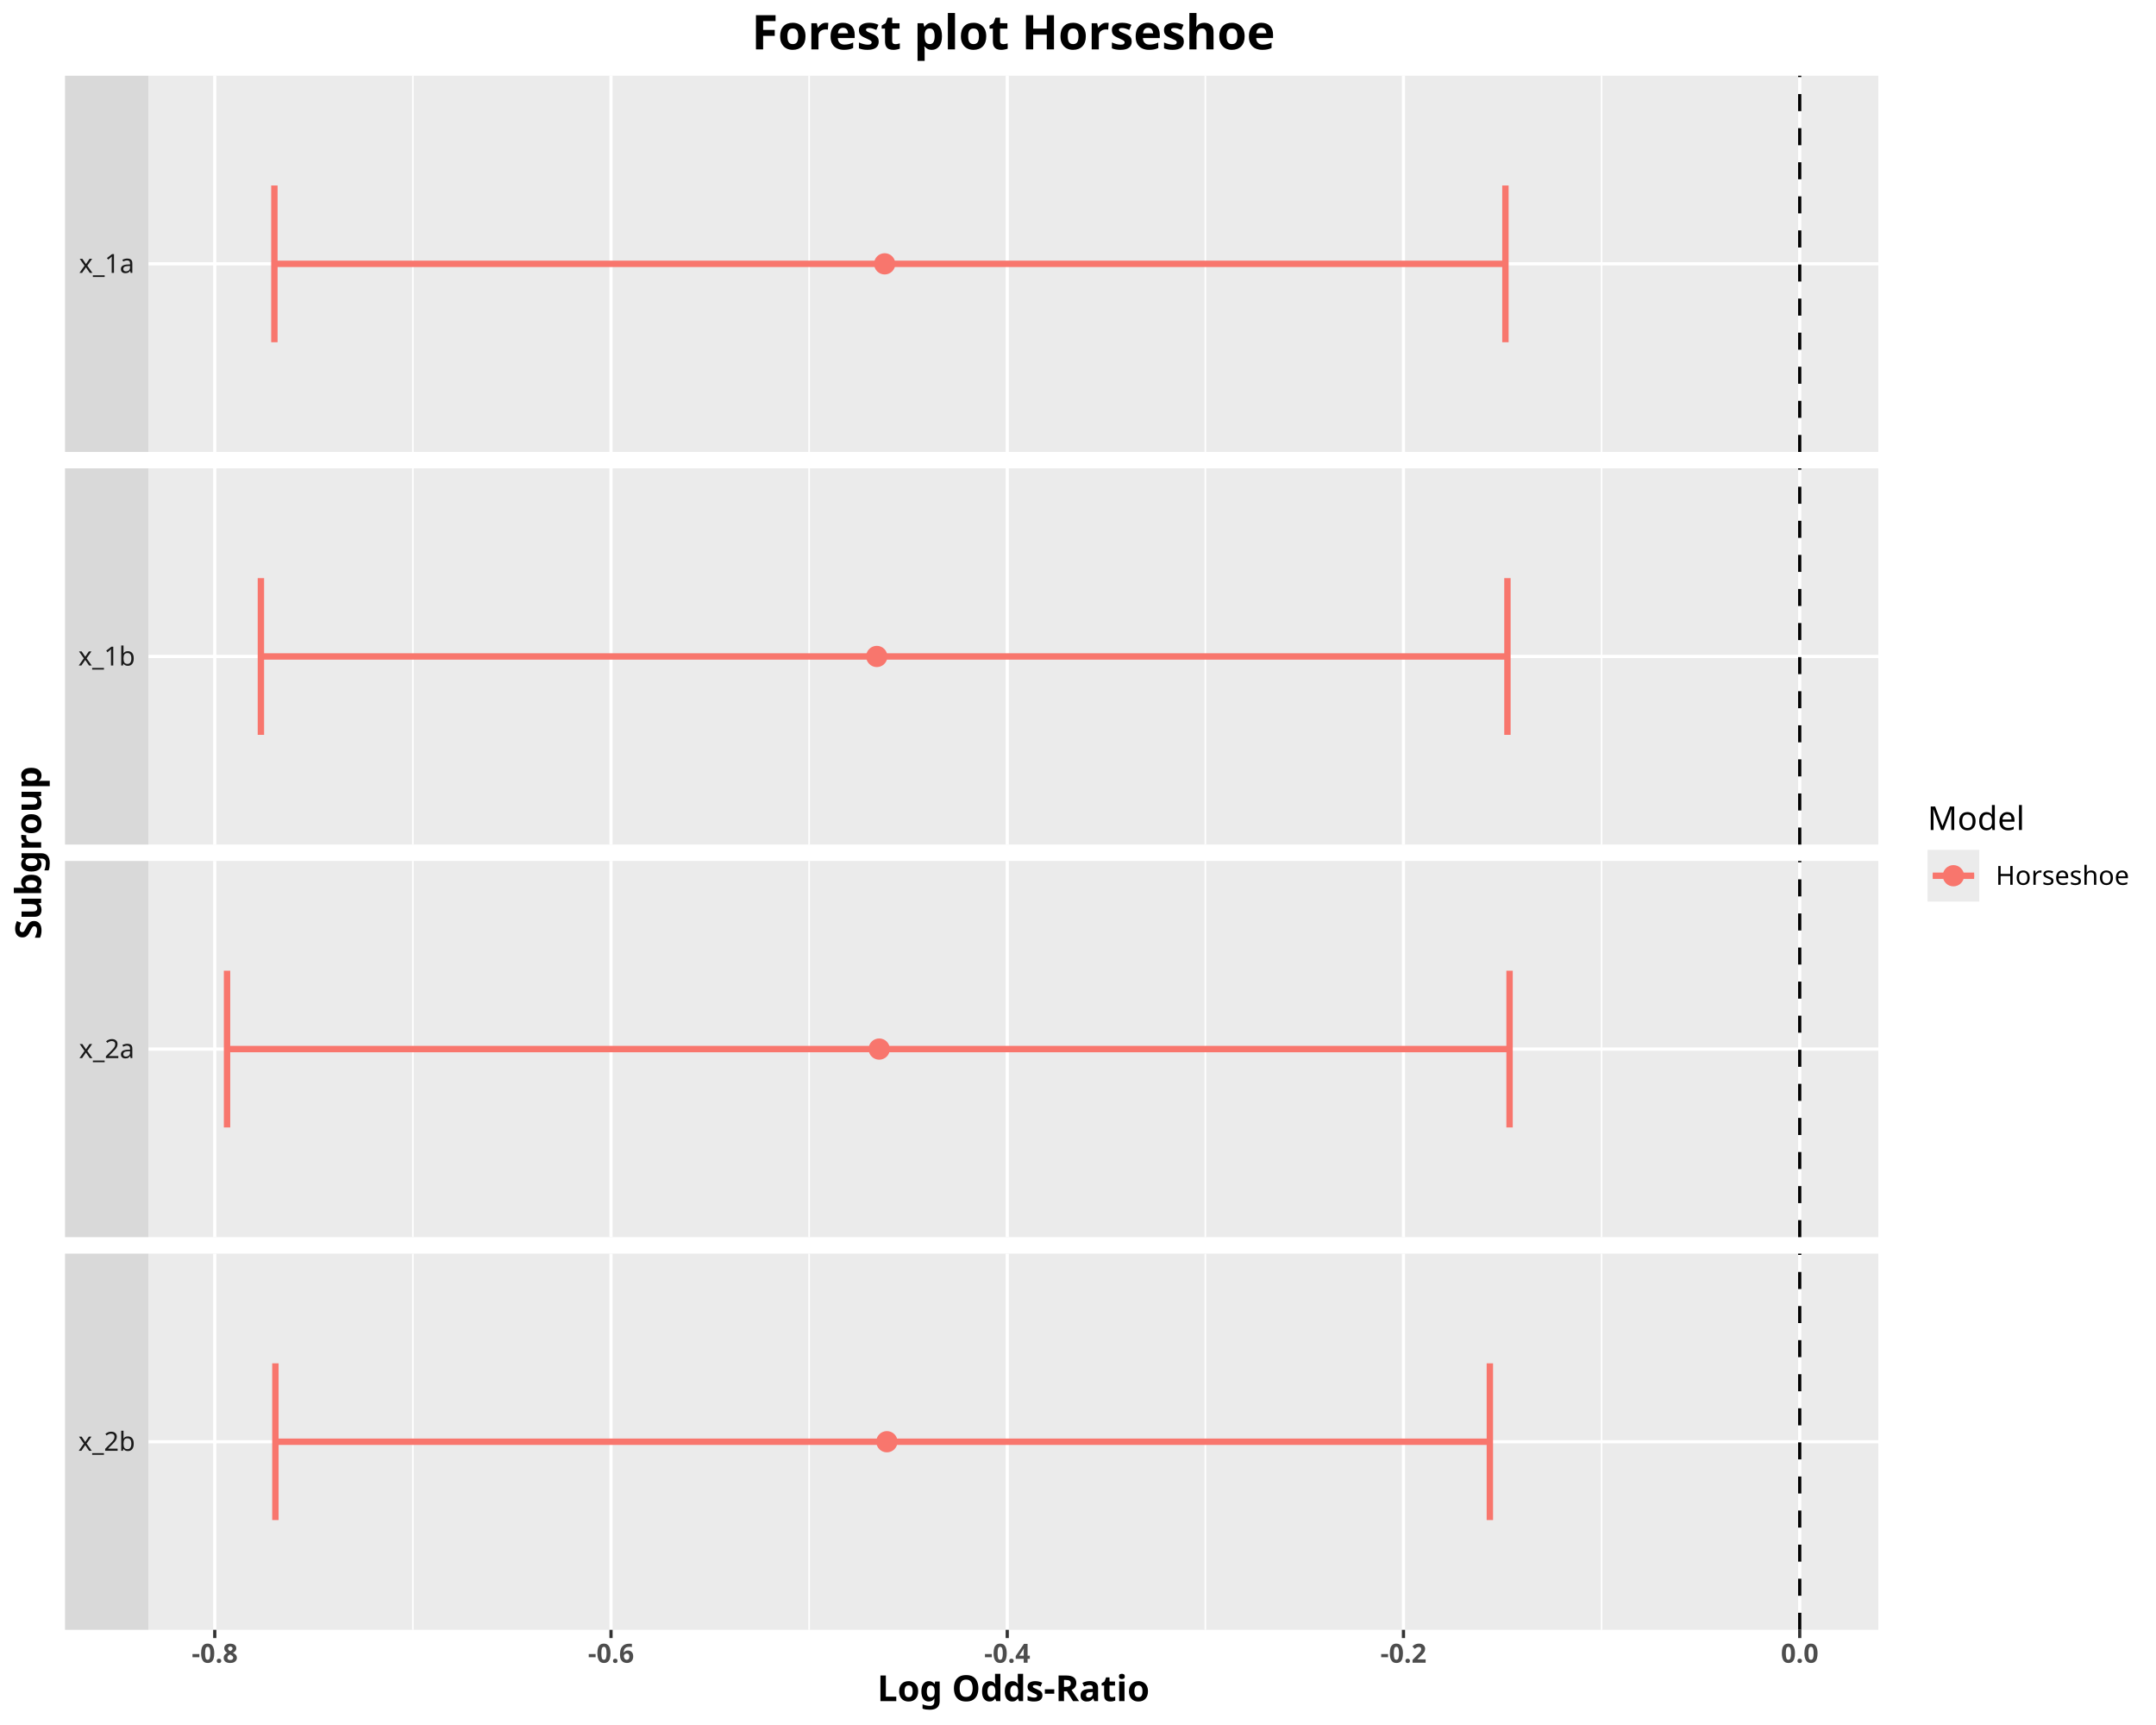
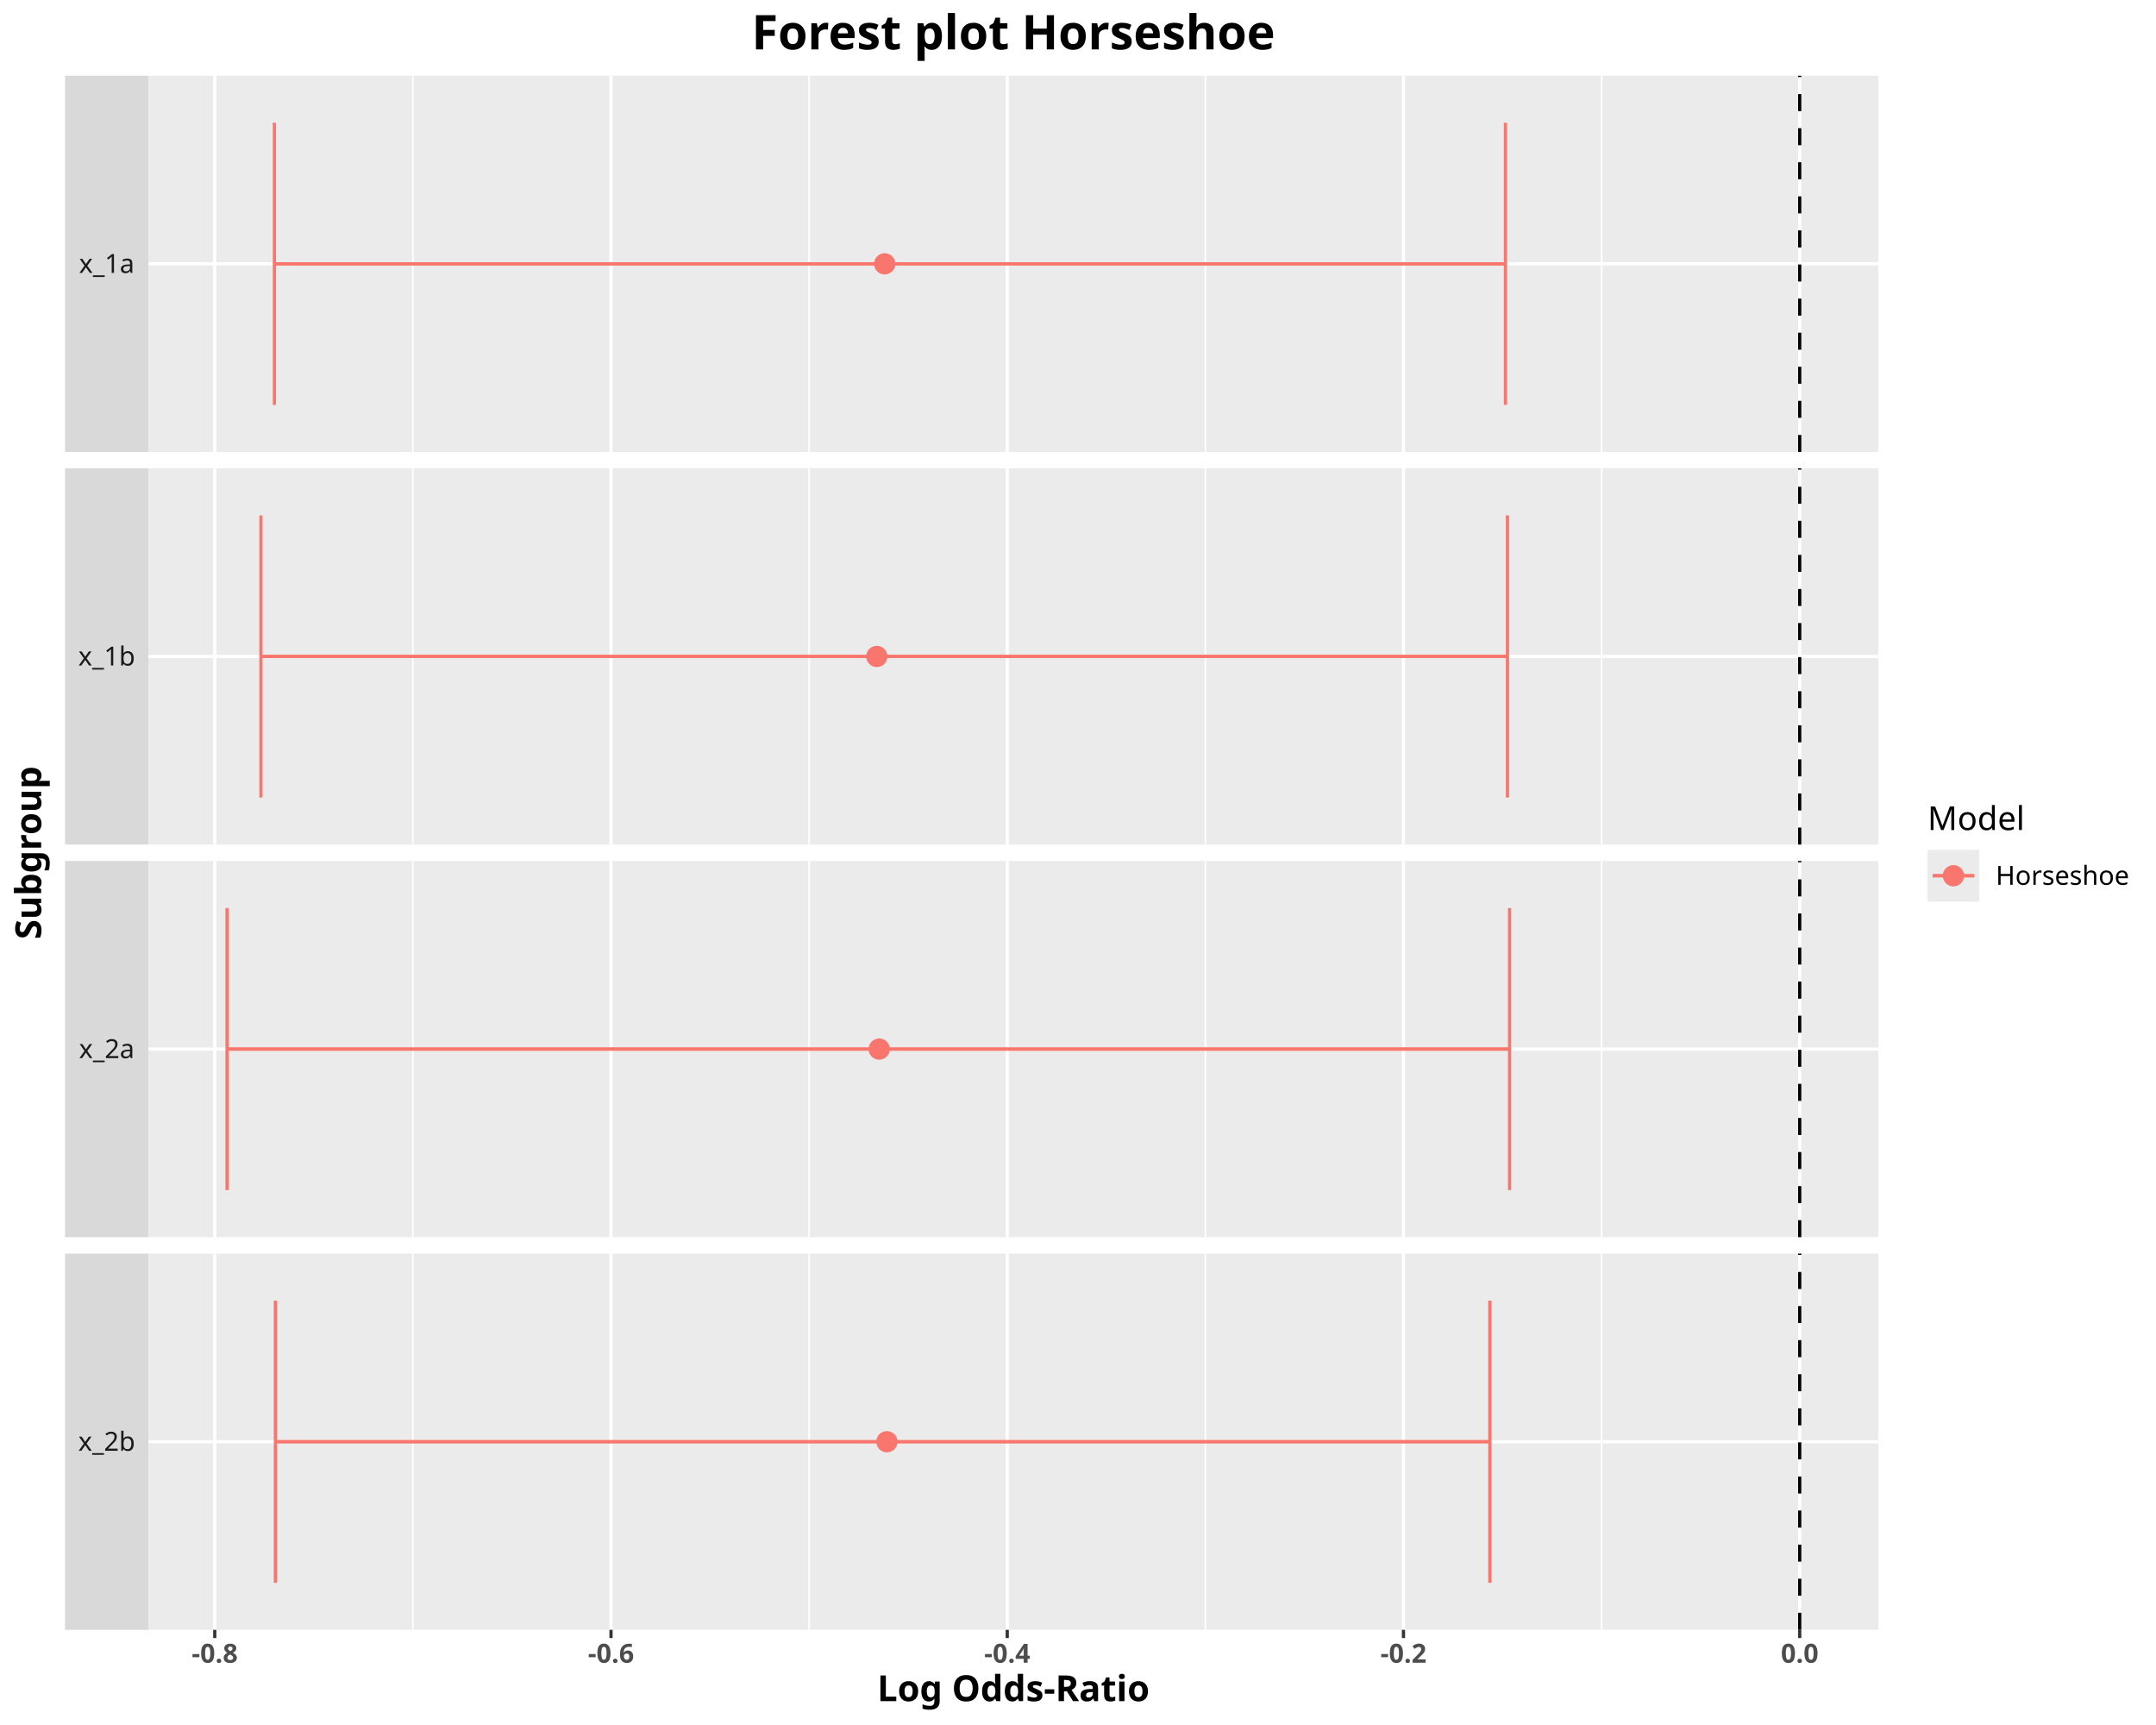
<svg xmlns="http://www.w3.org/2000/svg" class="svglite" data-engine-version="2.0" width="720.00pt" height="576.00pt" viewBox="0 0 720.00 576.00">
  <defs>
    <style type="text/css">
    .svglite line, .svglite polyline, .svglite polygon, .svglite path, .svglite rect, .svglite circle {
      fill: none;
      stroke: #000000;
      stroke-linecap: round;
      stroke-linejoin: round;
      stroke-miterlimit: 10.00;
    }
  </style>
  </defs>
  <rect width="100%" height="100%" style="stroke: none; fill: #FFFFFF;" />
  <defs>
    <clipPath id="cpMC4wMHw3MjAuMDB8MC4wMHw1NzYuMDA=">
      <rect x="0.00" y="0.00" width="720.00" height="576.00" />
    </clipPath>
  </defs>
  <g clip-path="url(#cpMC4wMHw3MjAuMDB8MC4wMHw1NzYuMDA=)">
    <rect x="0.00" y="0.00" width="720.00" height="576.00" style="stroke-width: 1.07; stroke: #FFFFFF; fill: #FFFFFF;" />
  </g>
  <defs>
    <clipPath id="cpNDkuNTZ8NjI3LjI4fDI1LjI5fDE1MC45MQ==">
      <rect x="49.56" y="25.29" width="577.71" height="125.62" />
    </clipPath>
  </defs>
  <g clip-path="url(#cpNDkuNTZ8NjI3LjI4fDI1LjI5fDE1MC45MQ==)">
    <rect x="49.56" y="25.29" width="577.71" height="125.62" style="stroke-width: 1.07; stroke: none; fill: #EBEBEB;" />
    <polyline points="137.88,150.91 137.88,25.29 " style="stroke-width: 0.53; stroke: #FFFFFF; stroke-linecap: butt;" />
    <polyline points="270.21,150.91 270.21,25.29 " style="stroke-width: 0.53; stroke: #FFFFFF; stroke-linecap: butt;" />
    <polyline points="402.53,150.91 402.53,25.29 " style="stroke-width: 0.53; stroke: #FFFFFF; stroke-linecap: butt;" />
    <polyline points="534.85,150.91 534.85,25.29 " style="stroke-width: 0.53; stroke: #FFFFFF; stroke-linecap: butt;" />
    <polyline points="49.56,88.10 627.28,88.10 " style="stroke-width: 1.07; stroke: #FFFFFF; stroke-linecap: butt;" />
    <polyline points="71.72,150.91 71.72,25.29 " style="stroke-width: 1.07; stroke: #FFFFFF; stroke-linecap: butt;" />
    <polyline points="204.05,150.91 204.05,25.29 " style="stroke-width: 1.07; stroke: #FFFFFF; stroke-linecap: butt;" />
    <polyline points="336.37,150.91 336.37,25.29 " style="stroke-width: 1.07; stroke: #FFFFFF; stroke-linecap: butt;" />
    <polyline points="468.69,150.91 468.69,25.29 " style="stroke-width: 1.07; stroke: #FFFFFF; stroke-linecap: butt;" />
    <polyline points="601.02,150.91 601.02,25.29 " style="stroke-width: 1.07; stroke: #FFFFFF; stroke-linecap: butt;" />
    <line x1="91.63" y1="88.10" x2="502.74" y2="88.10" style="stroke-width: 1.07; stroke: #F8766D; stroke-linecap: butt;" />
    <circle cx="295.44" cy="88.10" r="2.84" style="stroke-width: 1.42; stroke: #F8766D; fill: #F8766D;" />
-     <polyline points="502.74,114.27 502.74,61.93 " style="stroke-width: 2.13; stroke: #F8766D; stroke-linecap: butt;" />
-     <polyline points="502.74,88.10 91.63,88.10 " style="stroke-width: 2.13; stroke: #F8766D; stroke-linecap: butt;" />
-     <polyline points="91.63,114.27 91.63,61.93 " style="stroke-width: 2.13; stroke: #F8766D; stroke-linecap: butt;" />
+     <polyline points="502.74,135.21 502.74,40.99 " style="stroke-width: 1.07; stroke: #F8766D; stroke-linecap: butt;" />
+     <polyline points="502.74,88.10 91.63,88.10 " style="stroke-width: 1.07; stroke: #F8766D; stroke-linecap: butt;" />
+     <polyline points="91.63,135.21 91.63,40.99 " style="stroke-width: 1.07; stroke: #F8766D; stroke-linecap: butt;" />
    <line x1="601.02" y1="150.91" x2="601.02" y2="25.29" style="stroke-width: 1.07; stroke-dasharray: 5.69,5.69; stroke-linecap: butt;" />
  </g>
  <g clip-path="url(#cpMC4wMHw3MjAuMDB8MC4wMHw1NzYuMDA=)">
</g>
  <defs>
    <clipPath id="cpNDkuNTZ8NjI3LjI4fDE1Ni4zOXwyODIuMDE=">
      <rect x="49.56" y="156.39" width="577.71" height="125.62" />
    </clipPath>
  </defs>
  <g clip-path="url(#cpNDkuNTZ8NjI3LjI4fDE1Ni4zOXwyODIuMDE=)">
    <rect x="49.56" y="156.39" width="577.71" height="125.62" style="stroke-width: 1.07; stroke: none; fill: #EBEBEB;" />
    <polyline points="137.88,282.01 137.88,156.39 " style="stroke-width: 0.53; stroke: #FFFFFF; stroke-linecap: butt;" />
    <polyline points="270.21,282.01 270.21,156.39 " style="stroke-width: 0.53; stroke: #FFFFFF; stroke-linecap: butt;" />
    <polyline points="402.53,282.01 402.53,156.39 " style="stroke-width: 0.53; stroke: #FFFFFF; stroke-linecap: butt;" />
    <polyline points="534.85,282.01 534.85,156.39 " style="stroke-width: 0.53; stroke: #FFFFFF; stroke-linecap: butt;" />
    <polyline points="49.56,219.20 627.28,219.20 " style="stroke-width: 1.07; stroke: #FFFFFF; stroke-linecap: butt;" />
    <polyline points="71.72,282.01 71.72,156.39 " style="stroke-width: 1.07; stroke: #FFFFFF; stroke-linecap: butt;" />
    <polyline points="204.05,282.01 204.05,156.39 " style="stroke-width: 1.07; stroke: #FFFFFF; stroke-linecap: butt;" />
    <polyline points="336.37,282.01 336.37,156.39 " style="stroke-width: 1.07; stroke: #FFFFFF; stroke-linecap: butt;" />
    <polyline points="468.69,282.01 468.69,156.39 " style="stroke-width: 1.07; stroke: #FFFFFF; stroke-linecap: butt;" />
    <polyline points="601.02,282.01 601.02,156.39 " style="stroke-width: 1.07; stroke: #FFFFFF; stroke-linecap: butt;" />
    <line x1="87.13" y1="219.20" x2="503.41" y2="219.20" style="stroke-width: 1.07; stroke: #F8766D; stroke-linecap: butt;" />
    <circle cx="292.80" cy="219.20" r="2.84" style="stroke-width: 1.42; stroke: #F8766D; fill: #F8766D;" />
-     <polyline points="503.41,245.37 503.41,193.03 " style="stroke-width: 2.13; stroke: #F8766D; stroke-linecap: butt;" />
-     <polyline points="503.41,219.20 87.13,219.20 " style="stroke-width: 2.13; stroke: #F8766D; stroke-linecap: butt;" />
-     <polyline points="87.13,245.37 87.13,193.03 " style="stroke-width: 2.13; stroke: #F8766D; stroke-linecap: butt;" />
+     <polyline points="503.41,266.31 503.41,172.10 " style="stroke-width: 1.07; stroke: #F8766D; stroke-linecap: butt;" />
+     <polyline points="503.41,219.20 87.13,219.20 " style="stroke-width: 1.07; stroke: #F8766D; stroke-linecap: butt;" />
+     <polyline points="87.13,266.31 87.13,172.10 " style="stroke-width: 1.07; stroke: #F8766D; stroke-linecap: butt;" />
    <line x1="601.02" y1="282.01" x2="601.02" y2="156.39" style="stroke-width: 1.07; stroke-dasharray: 5.69,5.69; stroke-linecap: butt;" />
  </g>
  <g clip-path="url(#cpMC4wMHw3MjAuMDB8MC4wMHw1NzYuMDA=)">
</g>
  <defs>
    <clipPath id="cpNDkuNTZ8NjI3LjI4fDI4Ny40OXw0MTMuMTI=">
      <rect x="49.56" y="287.49" width="577.71" height="125.62" />
    </clipPath>
  </defs>
  <g clip-path="url(#cpNDkuNTZ8NjI3LjI4fDI4Ny40OXw0MTMuMTI=)">
    <rect x="49.56" y="287.49" width="577.71" height="125.62" style="stroke-width: 1.07; stroke: none; fill: #EBEBEB;" />
    <polyline points="137.88,413.12 137.88,287.49 " style="stroke-width: 0.53; stroke: #FFFFFF; stroke-linecap: butt;" />
    <polyline points="270.21,413.12 270.21,287.49 " style="stroke-width: 0.53; stroke: #FFFFFF; stroke-linecap: butt;" />
    <polyline points="402.53,413.12 402.53,287.49 " style="stroke-width: 0.53; stroke: #FFFFFF; stroke-linecap: butt;" />
    <polyline points="534.85,413.12 534.85,287.49 " style="stroke-width: 0.53; stroke: #FFFFFF; stroke-linecap: butt;" />
    <polyline points="49.56,350.30 627.28,350.30 " style="stroke-width: 1.07; stroke: #FFFFFF; stroke-linecap: butt;" />
    <polyline points="71.72,413.12 71.72,287.49 " style="stroke-width: 1.07; stroke: #FFFFFF; stroke-linecap: butt;" />
    <polyline points="204.05,413.12 204.05,287.49 " style="stroke-width: 1.07; stroke: #FFFFFF; stroke-linecap: butt;" />
    <polyline points="336.37,413.12 336.37,287.49 " style="stroke-width: 1.07; stroke: #FFFFFF; stroke-linecap: butt;" />
    <polyline points="468.69,413.12 468.69,287.49 " style="stroke-width: 1.07; stroke: #FFFFFF; stroke-linecap: butt;" />
    <polyline points="601.02,413.12 601.02,287.49 " style="stroke-width: 1.07; stroke: #FFFFFF; stroke-linecap: butt;" />
    <line x1="75.82" y1="350.30" x2="504.12" y2="350.30" style="stroke-width: 1.07; stroke: #F8766D; stroke-linecap: butt;" />
    <circle cx="293.61" cy="350.30" r="2.84" style="stroke-width: 1.42; stroke: #F8766D; fill: #F8766D;" />
-     <polyline points="504.12,376.48 504.12,324.13 " style="stroke-width: 2.13; stroke: #F8766D; stroke-linecap: butt;" />
-     <polyline points="504.12,350.30 75.82,350.30 " style="stroke-width: 2.13; stroke: #F8766D; stroke-linecap: butt;" />
-     <polyline points="75.82,376.48 75.82,324.13 " style="stroke-width: 2.13; stroke: #F8766D; stroke-linecap: butt;" />
+     <polyline points="504.12,397.41 504.12,303.20 " style="stroke-width: 1.07; stroke: #F8766D; stroke-linecap: butt;" />
+     <polyline points="504.12,350.30 75.82,350.30 " style="stroke-width: 1.07; stroke: #F8766D; stroke-linecap: butt;" />
+     <polyline points="75.82,397.41 75.82,303.20 " style="stroke-width: 1.07; stroke: #F8766D; stroke-linecap: butt;" />
    <line x1="601.02" y1="413.12" x2="601.02" y2="287.49" style="stroke-width: 1.07; stroke-dasharray: 5.69,5.69; stroke-linecap: butt;" />
  </g>
  <g clip-path="url(#cpMC4wMHw3MjAuMDB8MC4wMHw1NzYuMDA=)">
</g>
  <defs>
    <clipPath id="cpNDkuNTZ8NjI3LjI4fDQxOC42MHw1NDQuMjI=">
      <rect x="49.56" y="418.60" width="577.71" height="125.62" />
    </clipPath>
  </defs>
  <g clip-path="url(#cpNDkuNTZ8NjI3LjI4fDQxOC42MHw1NDQuMjI=)">
    <rect x="49.56" y="418.60" width="577.71" height="125.62" style="stroke-width: 1.07; stroke: none; fill: #EBEBEB;" />
    <polyline points="137.88,544.22 137.88,418.60 " style="stroke-width: 0.53; stroke: #FFFFFF; stroke-linecap: butt;" />
    <polyline points="270.21,544.22 270.21,418.60 " style="stroke-width: 0.53; stroke: #FFFFFF; stroke-linecap: butt;" />
    <polyline points="402.53,544.22 402.53,418.60 " style="stroke-width: 0.53; stroke: #FFFFFF; stroke-linecap: butt;" />
    <polyline points="534.85,544.22 534.85,418.60 " style="stroke-width: 0.53; stroke: #FFFFFF; stroke-linecap: butt;" />
    <polyline points="49.56,481.41 627.28,481.41 " style="stroke-width: 1.07; stroke: #FFFFFF; stroke-linecap: butt;" />
    <polyline points="71.72,544.22 71.72,418.60 " style="stroke-width: 1.07; stroke: #FFFFFF; stroke-linecap: butt;" />
    <polyline points="204.05,544.22 204.05,418.60 " style="stroke-width: 1.07; stroke: #FFFFFF; stroke-linecap: butt;" />
    <polyline points="336.37,544.22 336.37,418.60 " style="stroke-width: 1.07; stroke: #FFFFFF; stroke-linecap: butt;" />
    <polyline points="468.69,544.22 468.69,418.60 " style="stroke-width: 1.07; stroke: #FFFFFF; stroke-linecap: butt;" />
    <polyline points="601.02,544.22 601.02,418.60 " style="stroke-width: 1.07; stroke: #FFFFFF; stroke-linecap: butt;" />
    <line x1="91.97" y1="481.41" x2="497.54" y2="481.41" style="stroke-width: 1.07; stroke: #F8766D; stroke-linecap: butt;" />
    <circle cx="296.18" cy="481.41" r="2.84" style="stroke-width: 1.42; stroke: #F8766D; fill: #F8766D;" />
-     <polyline points="497.54,507.58 497.54,455.23 " style="stroke-width: 2.13; stroke: #F8766D; stroke-linecap: butt;" />
-     <polyline points="497.54,481.41 91.97,481.41 " style="stroke-width: 2.13; stroke: #F8766D; stroke-linecap: butt;" />
-     <polyline points="91.97,507.58 91.97,455.23 " style="stroke-width: 2.13; stroke: #F8766D; stroke-linecap: butt;" />
+     <polyline points="497.54,528.51 497.54,434.30 " style="stroke-width: 1.07; stroke: #F8766D; stroke-linecap: butt;" />
+     <polyline points="497.54,481.41 91.97,481.41 " style="stroke-width: 1.07; stroke: #F8766D; stroke-linecap: butt;" />
+     <polyline points="91.97,528.51 91.97,434.30 " style="stroke-width: 1.07; stroke: #F8766D; stroke-linecap: butt;" />
    <line x1="601.02" y1="544.22" x2="601.02" y2="418.60" style="stroke-width: 1.07; stroke-dasharray: 5.69,5.69; stroke-linecap: butt;" />
  </g>
  <g clip-path="url(#cpMC4wMHw3MjAuMDB8MC4wMHw1NzYuMDA=)">
</g>
  <defs>
    <clipPath id="cpMjEuNzF8NDkuNTZ8MjUuMjl8MTUwLjkx">
      <rect x="21.71" y="25.29" width="27.85" height="125.62" />
    </clipPath>
  </defs>
  <g clip-path="url(#cpMjEuNzF8NDkuNTZ8MjUuMjl8MTUwLjkx)">
    <rect x="21.71" y="25.29" width="27.85" height="125.62" style="stroke-width: 1.07; stroke: none; fill: #D9D9D9;" />
    <text x="35.64" y="91.13" text-anchor="middle" style="font-size: 8.80px; fill: #1A1A1A; font-family: sans;" textLength="19.09px" lengthAdjust="spacingAndGlyphs">x_1a</text>
  </g>
  <g clip-path="url(#cpMC4wMHw3MjAuMDB8MC4wMHw1NzYuMDA=)">
</g>
  <defs>
    <clipPath id="cpMjEuNzF8NDkuNTZ8MTU2LjM5fDI4Mi4wMQ==">
      <rect x="21.71" y="156.39" width="27.85" height="125.62" />
    </clipPath>
  </defs>
  <g clip-path="url(#cpMjEuNzF8NDkuNTZ8MTU2LjM5fDI4Mi4wMQ==)">
    <rect x="21.71" y="156.39" width="27.85" height="125.62" style="stroke-width: 1.07; stroke: none; fill: #D9D9D9;" />
    <text x="35.64" y="222.23" text-anchor="middle" style="font-size: 8.80px; fill: #1A1A1A; font-family: sans;" textLength="19.09px" lengthAdjust="spacingAndGlyphs">x_1b</text>
  </g>
  <g clip-path="url(#cpMC4wMHw3MjAuMDB8MC4wMHw1NzYuMDA=)">
</g>
  <defs>
    <clipPath id="cpMjEuNzF8NDkuNTZ8Mjg3LjQ5fDQxMy4xMg==">
      <rect x="21.71" y="287.49" width="27.85" height="125.62" />
    </clipPath>
  </defs>
  <g clip-path="url(#cpMjEuNzF8NDkuNTZ8Mjg3LjQ5fDQxMy4xMg==)">
    <rect x="21.71" y="287.49" width="27.85" height="125.62" style="stroke-width: 1.07; stroke: none; fill: #D9D9D9;" />
    <text x="35.64" y="353.33" text-anchor="middle" style="font-size: 8.80px; fill: #1A1A1A; font-family: sans;" textLength="19.09px" lengthAdjust="spacingAndGlyphs">x_2a</text>
  </g>
  <g clip-path="url(#cpMC4wMHw3MjAuMDB8MC4wMHw1NzYuMDA=)">
</g>
  <defs>
    <clipPath id="cpMjEuNzF8NDkuNTZ8NDE4LjYwfDU0NC4yMg==">
      <rect x="21.71" y="418.60" width="27.85" height="125.62" />
    </clipPath>
  </defs>
  <g clip-path="url(#cpMjEuNzF8NDkuNTZ8NDE4LjYwfDU0NC4yMg==)">
    <rect x="21.71" y="418.60" width="27.85" height="125.62" style="stroke-width: 1.07; stroke: none; fill: #D9D9D9;" />
    <text x="35.64" y="484.43" text-anchor="middle" style="font-size: 8.80px; fill: #1A1A1A; font-family: sans;" textLength="19.09px" lengthAdjust="spacingAndGlyphs">x_2b</text>
  </g>
  <g clip-path="url(#cpMC4wMHw3MjAuMDB8MC4wMHw1NzYuMDA=)">
    <polyline points="71.72,546.96 71.72,544.22 " style="stroke-width: 1.07; stroke: #333333; stroke-linecap: butt;" />
    <polyline points="204.05,546.96 204.05,544.22 " style="stroke-width: 1.07; stroke: #333333; stroke-linecap: butt;" />
    <polyline points="336.37,546.96 336.37,544.22 " style="stroke-width: 1.07; stroke: #333333; stroke-linecap: butt;" />
    <polyline points="468.69,546.96 468.69,544.22 " style="stroke-width: 1.07; stroke: #333333; stroke-linecap: butt;" />
    <polyline points="601.02,546.96 601.02,544.22 " style="stroke-width: 1.07; stroke: #333333; stroke-linecap: butt;" />
    <text x="71.72" y="555.20" text-anchor="middle" style="font-size: 8.80px; font-weight: bold; fill: #4D4D4D; font-family: sans;" textLength="15.16px" lengthAdjust="spacingAndGlyphs">-0.8</text>
    <text x="204.05" y="555.20" text-anchor="middle" style="font-size: 8.80px; font-weight: bold; fill: #4D4D4D; font-family: sans;" textLength="15.16px" lengthAdjust="spacingAndGlyphs">-0.6</text>
    <text x="336.37" y="555.20" text-anchor="middle" style="font-size: 8.80px; font-weight: bold; fill: #4D4D4D; font-family: sans;" textLength="15.16px" lengthAdjust="spacingAndGlyphs">-0.4</text>
    <text x="468.69" y="555.20" text-anchor="middle" style="font-size: 8.80px; font-weight: bold; fill: #4D4D4D; font-family: sans;" textLength="15.16px" lengthAdjust="spacingAndGlyphs">-0.2</text>
    <text x="601.02" y="555.20" text-anchor="middle" style="font-size: 8.80px; font-weight: bold; fill: #4D4D4D; font-family: sans;" textLength="12.23px" lengthAdjust="spacingAndGlyphs">0.0</text>
    <text x="338.42" y="568.03" text-anchor="middle" style="font-size: 12.00px; font-weight: bold; font-family: sans;" textLength="84.06px" lengthAdjust="spacingAndGlyphs">Log Odds-Ratio</text>
    <text transform="translate(13.74,284.75) rotate(-90)" text-anchor="middle" style="font-size: 12.00px; font-weight: bold; font-family: sans;" textLength="52.05px" lengthAdjust="spacingAndGlyphs">Subgroup</text>
    <rect x="638.23" y="262.97" width="76.29" height="43.57" style="stroke-width: 1.07; stroke: none; fill: #FFFFFF;" />
    <text x="643.71" y="277.16" style="font-size: 11.00px; font-family: sans;" textLength="29.96px" lengthAdjust="spacingAndGlyphs">Model</text>
    <rect x="643.71" y="283.78" width="17.28" height="17.28" style="stroke-width: 1.07; stroke: none; fill: #EBEBEB;" />
    <line x1="645.44" y1="292.42" x2="659.27" y2="292.42" style="stroke-width: 1.07; stroke: #F8766D; stroke-linecap: butt;" />
    <circle cx="652.35" cy="292.42" r="2.84" style="stroke-width: 1.42; stroke: #F8766D; fill: #F8766D;" />
-     <line x1="645.44" y1="292.42" x2="659.27" y2="292.42" style="stroke-width: 2.13; stroke: #F8766D; stroke-linecap: butt;" />
+     <line x1="645.44" y1="292.42" x2="659.27" y2="292.42" style="stroke-width: 1.07; stroke: #F8766D; stroke-linecap: butt;" />
    <text x="666.47" y="295.45" style="font-size: 8.80px; font-family: sans;" textLength="42.57px" lengthAdjust="spacingAndGlyphs">Horseshoe</text>
    <text x="338.42" y="16.49" text-anchor="middle" style="font-size: 16.00px; font-weight: bold; font-family: sans;" textLength="157.43px" lengthAdjust="spacingAndGlyphs">Forest plot Horseshoe</text>
  </g>
</svg>
